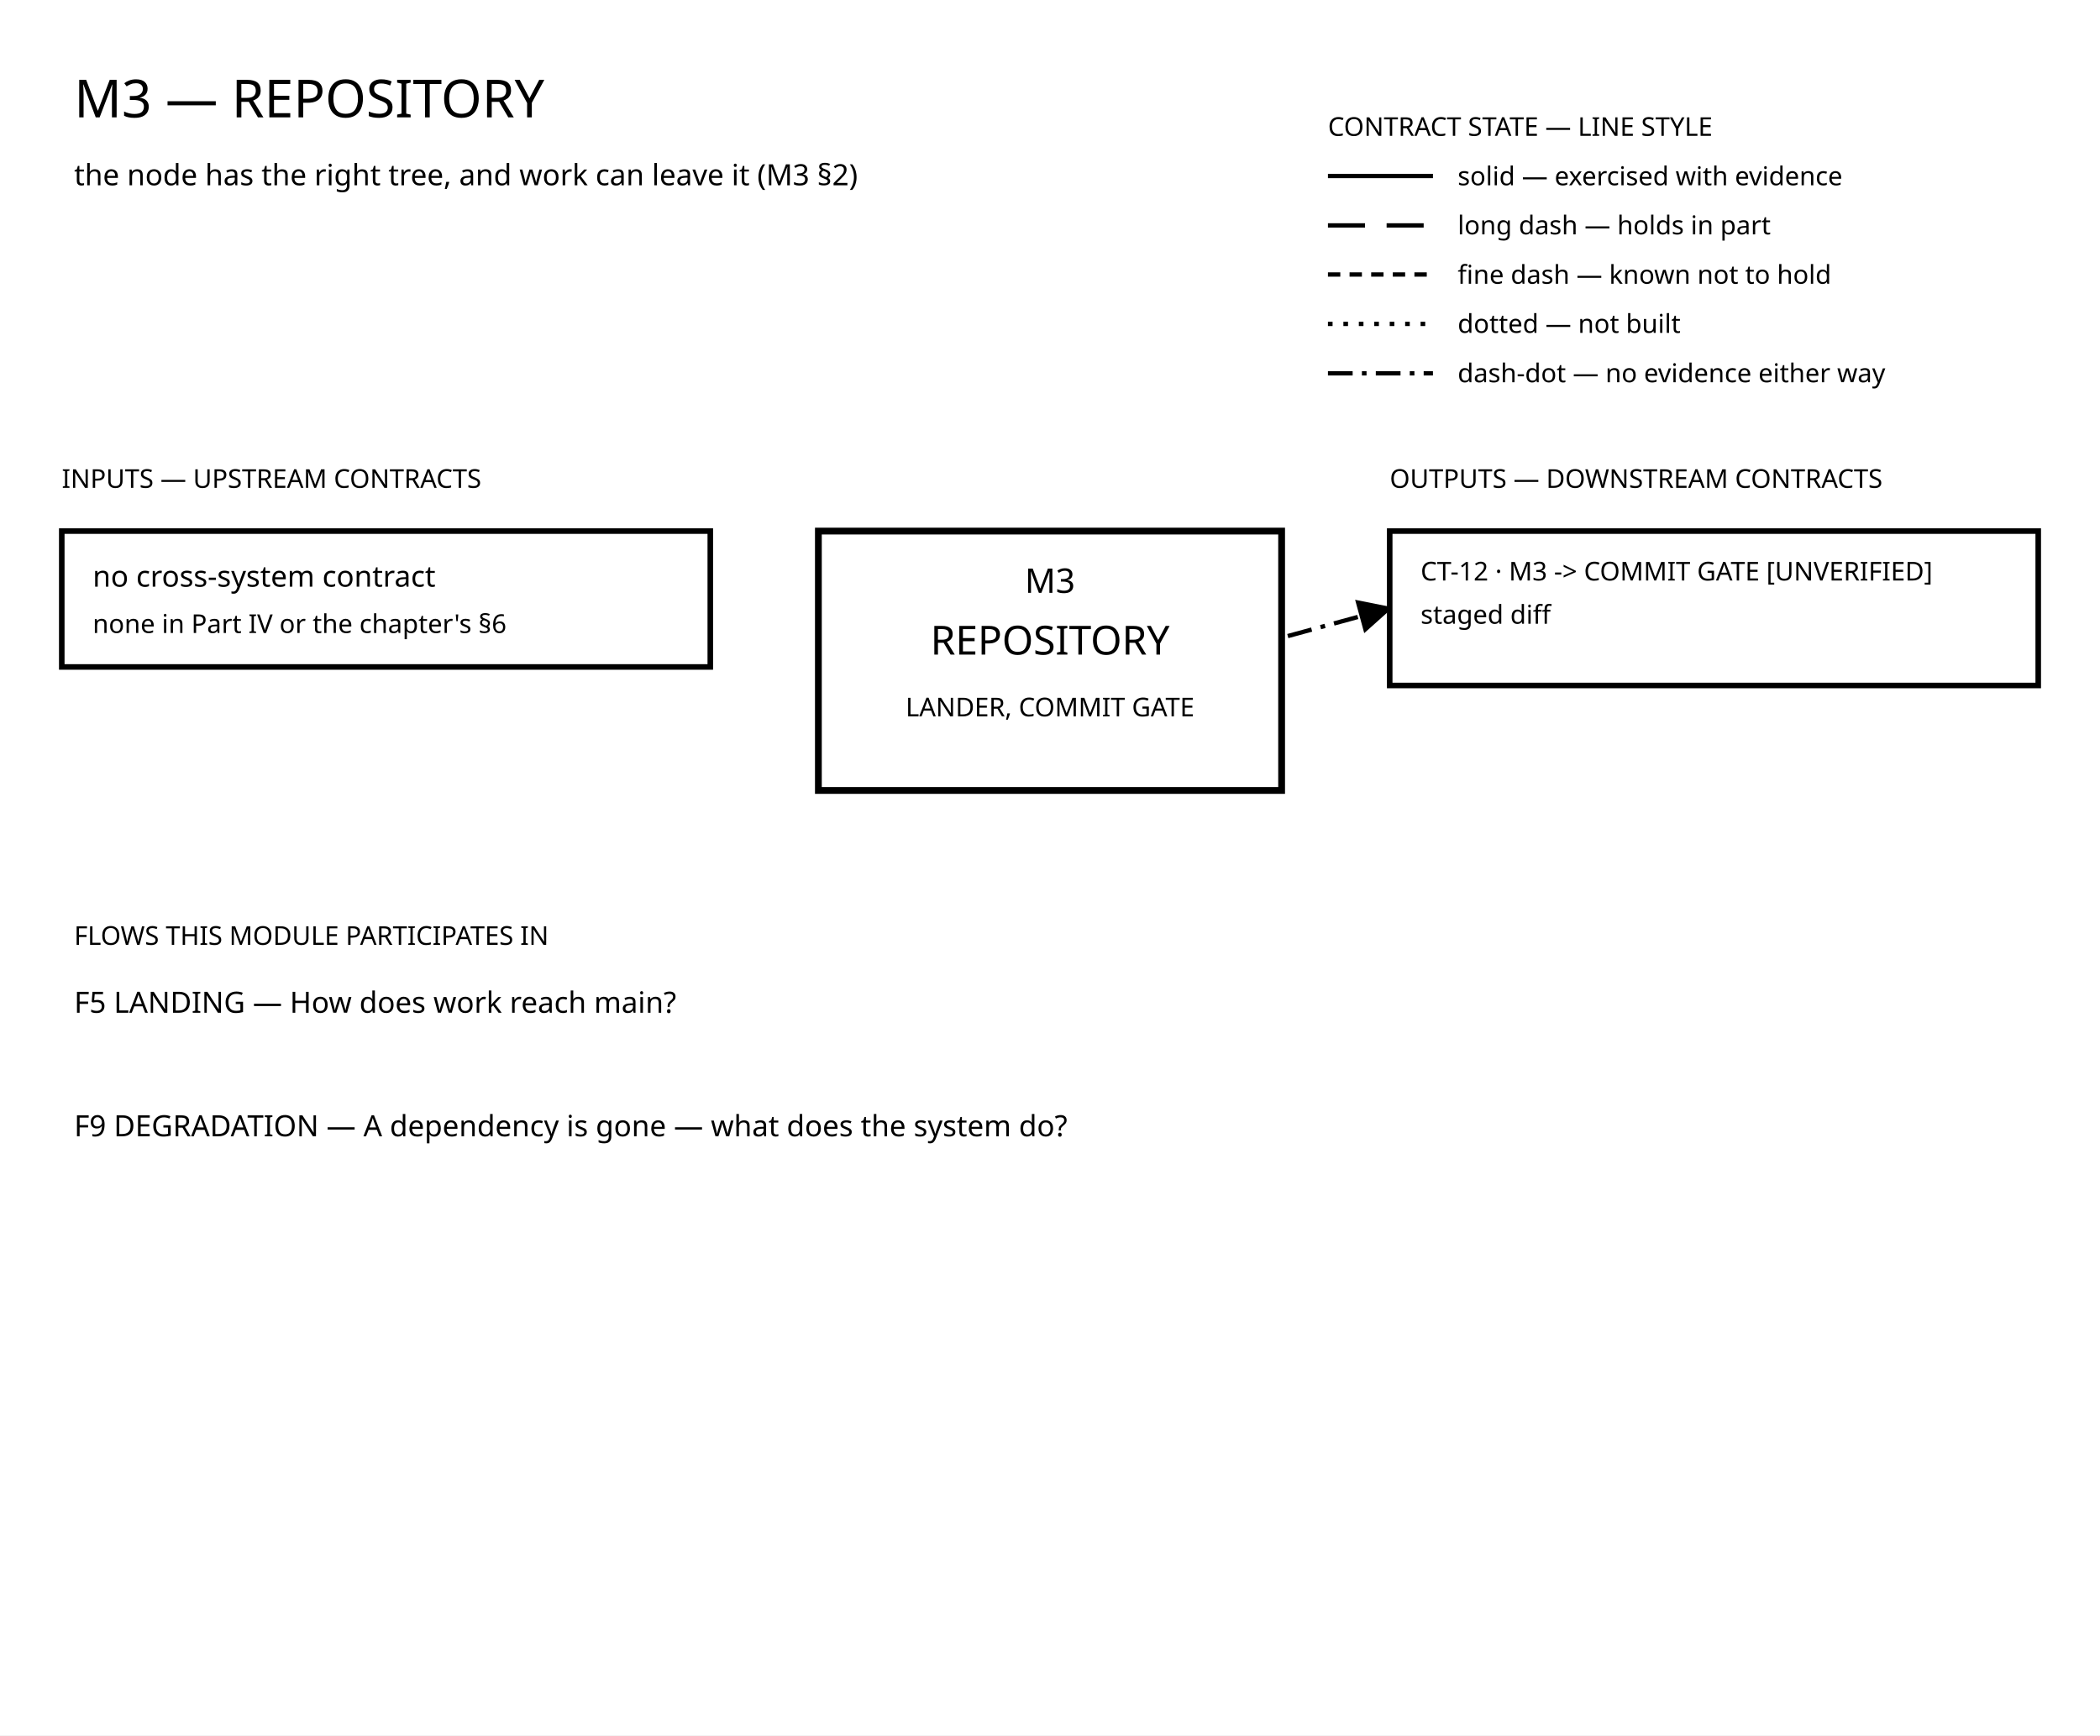
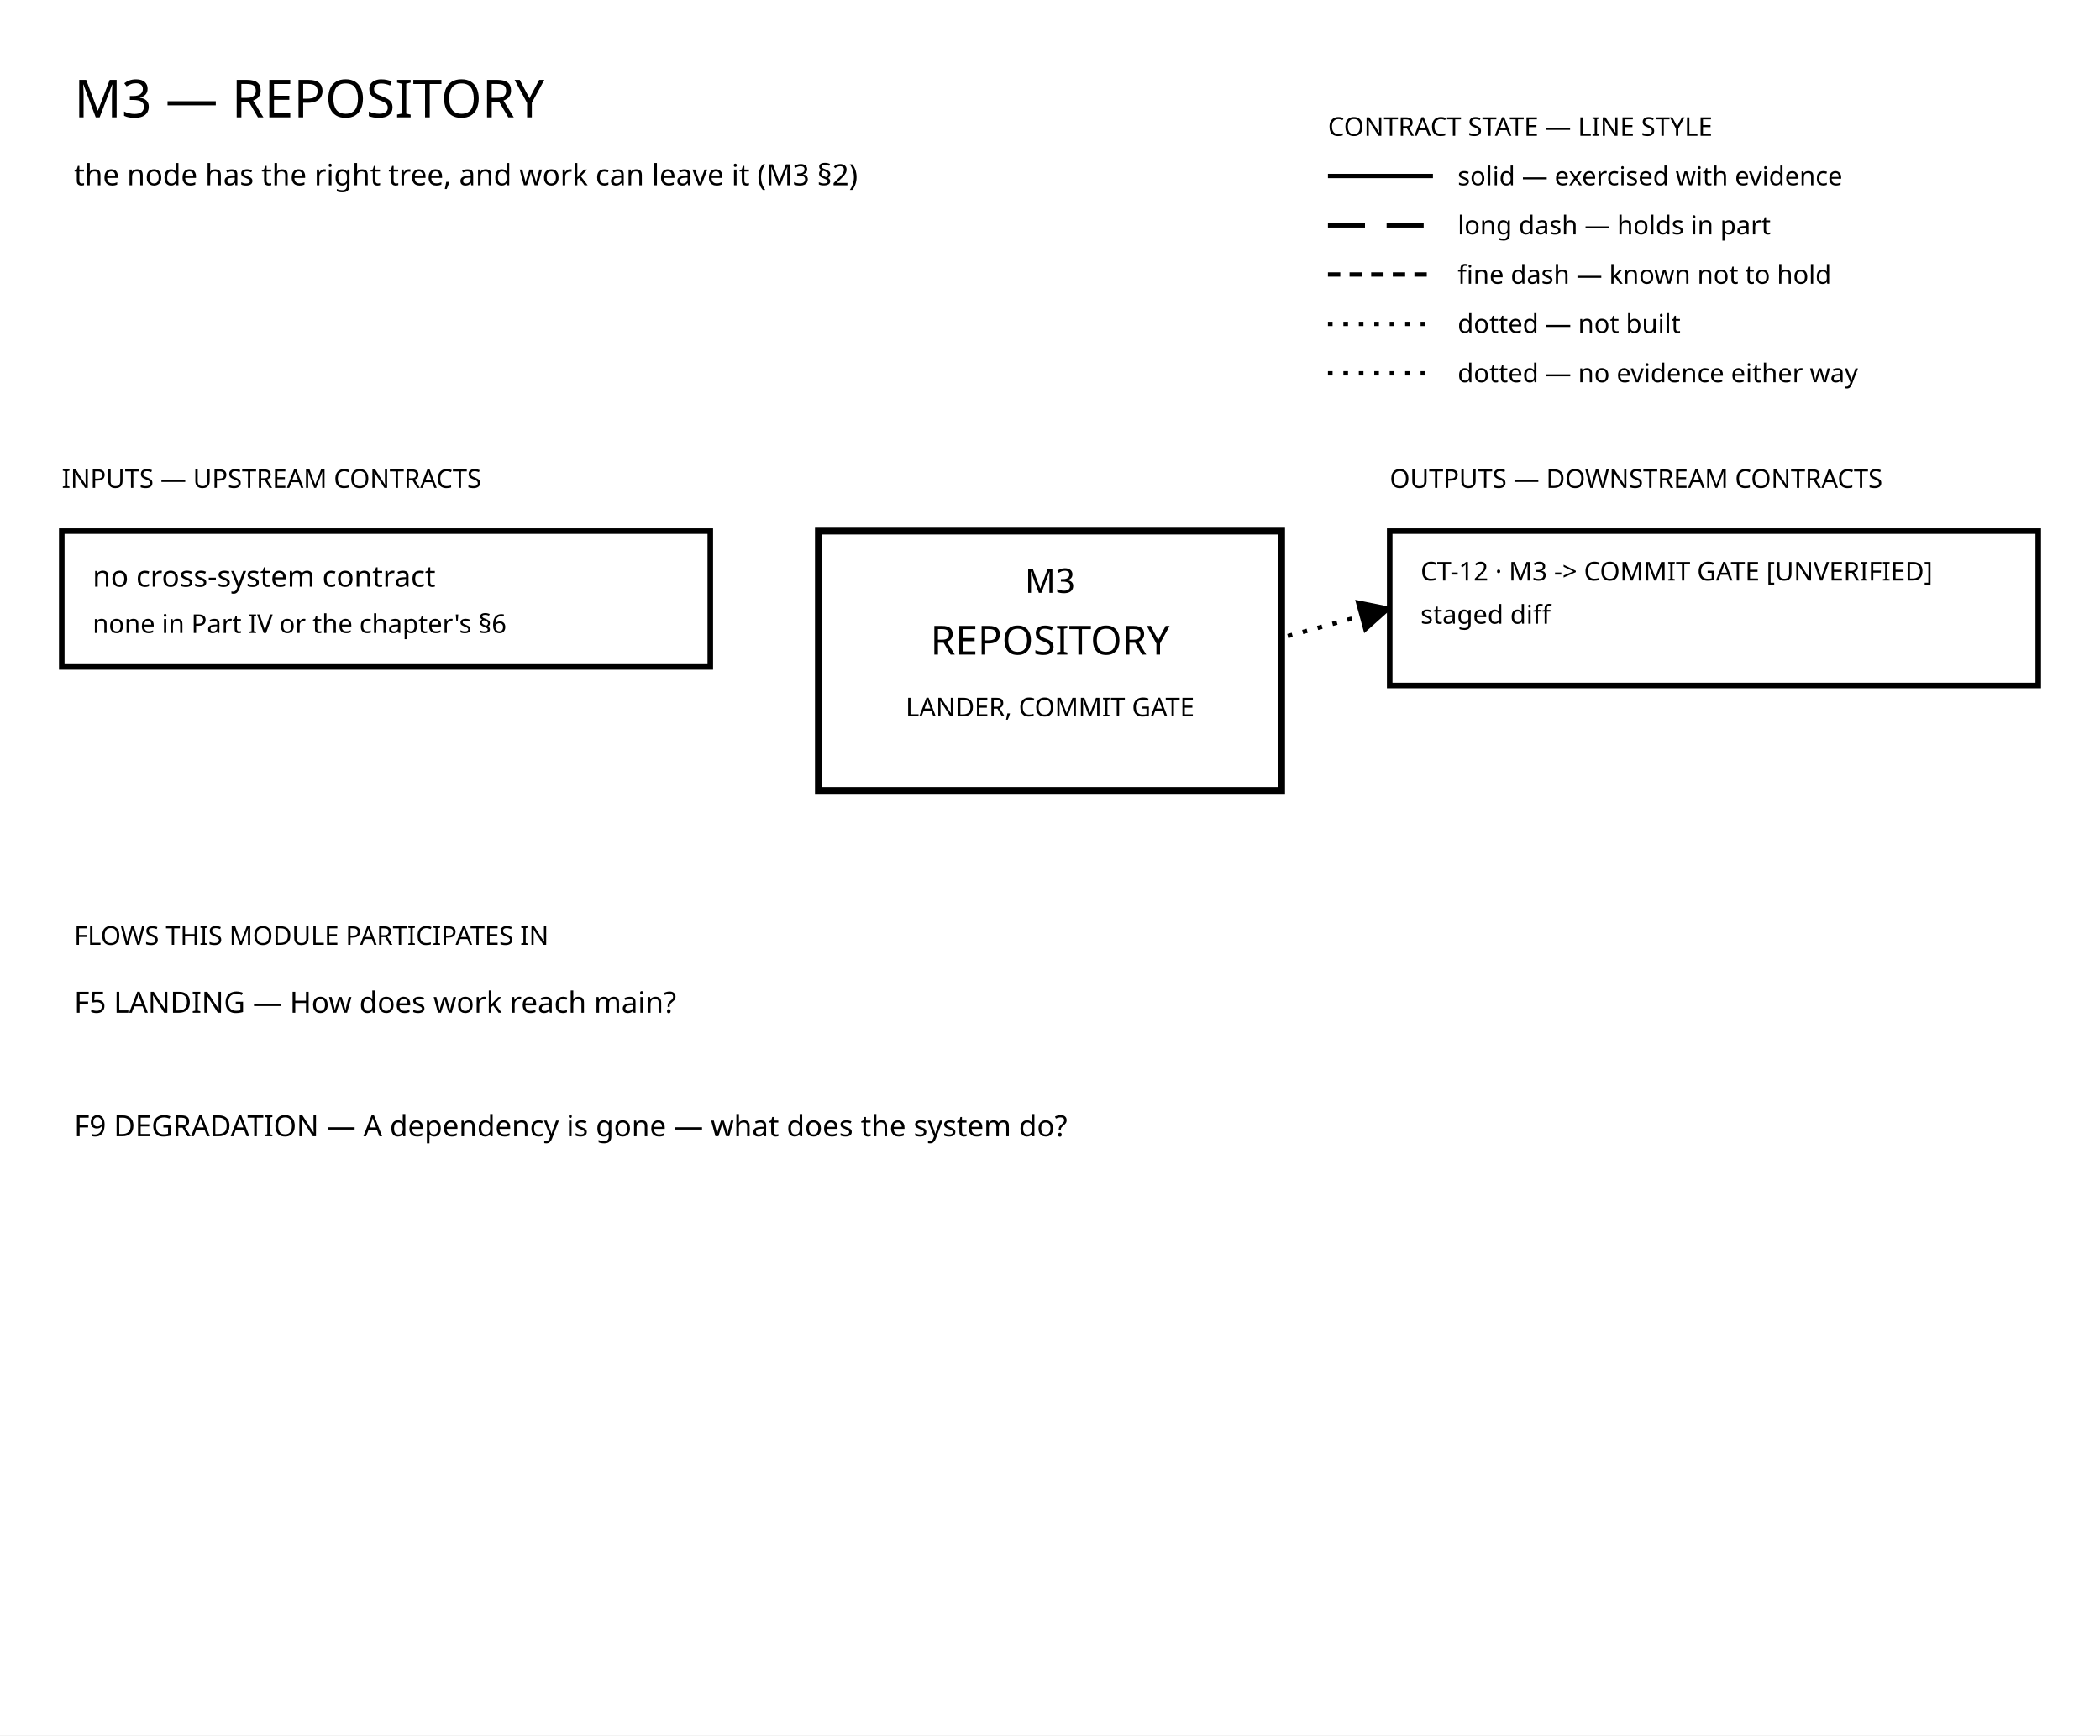
<svg xmlns="http://www.w3.org/2000/svg" width="170.0mm" height="140.5mm" viewBox="0 0 680 562.0" preserveAspectRatio="xMidYMid meet">
  <rect width="680" height="562.0" fill="#ffffff" />
  <defs>
    <marker id="ar" viewBox="0 0 10 10" refX="9" refY="5" markerWidth="8" markerHeight="8" orient="auto">
      <path d="M0,0 L10,5 L0,10 z" fill="#000000" />
    </marker>
  </defs>
  <g font-family="Routed Gothic Narrow, Routed Gothic, sans-serif">
    <text x="24.0" y="38.0" font-size="17.00" fill="#000000" text-anchor="start">M3 — REPOSITORY</text>
    <text x="24.0" y="60.0" font-size="9.50" fill="#000000" text-anchor="start">the node has the right tree, and work can leave it (M3 §2)</text>
    <rect x="265.0" y="172.0" width="150.0" height="84.0" fill="#ffffff" stroke="#000000" stroke-width="2.2" />
    <text x="340.0" y="192.0" font-size="11.00" fill="#000000" text-anchor="middle">M3</text>
    <text x="340.0" y="212.0" font-size="13.00" fill="#000000" text-anchor="middle">REPOSITORY</text>
    <text x="340.0" y="232.0" font-size="8.40" fill="#000000" text-anchor="middle">LANDER, COMMIT GATE</text>
    <text x="20.0" y="158.0" font-size="8.40" fill="#000000" text-anchor="start">INPUTS — UPSTREAM CONTRACTS</text>
    <rect x="20.0" y="172.0" width="210.0" height="44.0" fill="#ffffff" stroke="#000000" stroke-width="1.8" />
    <text x="30.0" y="190.0" font-size="9.50" fill="#000000" text-anchor="start">no cross-system contract</text>
    <text x="30.0" y="205.0" font-size="8.40" fill="#000000" text-anchor="start">none in Part IV or the chapter's §6</text>
    <text x="450.0" y="158.0" font-size="8.40" fill="#000000" text-anchor="start">OUTPUTS — DOWNSTREAM CONTRACTS</text>
-     <polyline points="417.0,206.0 450.0,197.0" fill="none" stroke="#000000" stroke-width="1.4" stroke-dasharray="8 3 1.5 3" marker-end="url(#ar)" />
+     <polyline points="417.0,206.0 450.0,197.0" fill="none" stroke="#000000" stroke-width="1.4" stroke-dasharray="1.5 3.5" marker-end="url(#ar)" />
    <rect x="450.0" y="172.0" width="210.0" height="50.0" fill="#ffffff" stroke="#000000" stroke-width="1.8" />
    <text x="460.0" y="188.0" font-size="8.40" fill="#000000" text-anchor="start">CT-12 · M3 -&gt; COMMIT GATE  [UNVERIFIED]</text>
    <text x="460.0" y="202.0" font-size="8.40" fill="#000000" text-anchor="start">staged diff</text>
    <text x="24.0" y="306.0" font-size="8.40" fill="#000000" text-anchor="start">FLOWS THIS MODULE PARTICIPATES IN</text>
    <text x="24.0" y="328.0" font-size="9.50" fill="#000000" text-anchor="start">F5 LANDING — How does work reach main?</text>
    <text x="24.0" y="368.0" font-size="9.50" fill="#000000" text-anchor="start">F9 DEGRADATION — A dependency is gone — what does the system do?</text>
    <text x="430.0" y="44.0" font-size="8.40" fill="#000000" text-anchor="start">CONTRACT STATE — LINE STYLE</text>
    <polyline points="430.0,57.0 464.0,57.0" fill="none" stroke="#000000" stroke-width="1.4" />
    <text x="472.0" y="60.0" font-size="8.40" fill="#000000" text-anchor="start">solid — exercised with evidence</text>
    <polyline points="430.0,73.0 464.0,73.0" fill="none" stroke="#000000" stroke-width="1.4" stroke-dasharray="12 7" />
    <text x="472.0" y="75.9" font-size="8.40" fill="#000000" text-anchor="start">long dash — holds in part</text>
    <polyline points="430.0,88.9 464.0,88.9" fill="none" stroke="#000000" stroke-width="1.4" stroke-dasharray="4 3" />
    <text x="472.0" y="91.9" font-size="8.40" fill="#000000" text-anchor="start">fine dash — known not to hold</text>
    <polyline points="430.0,104.9 464.0,104.9" fill="none" stroke="#000000" stroke-width="1.4" stroke-dasharray="1.5 3.5" />
    <text x="472.0" y="107.8" font-size="8.40" fill="#000000" text-anchor="start">dotted — not built</text>
-     <polyline points="430.0,120.9 464.0,120.9" fill="none" stroke="#000000" stroke-width="1.4" stroke-dasharray="8 3 1.5 3" />
-     <text x="472.0" y="123.8" font-size="8.40" fill="#000000" text-anchor="start">dash-dot — no evidence either way</text>
+     <polyline points="430.0,120.9 464.0,120.9" fill="none" stroke="#000000" stroke-width="1.4" stroke-dasharray="1.5 3.5" />
+     <text x="472.0" y="123.8" font-size="8.40" fill="#000000" text-anchor="start">dotted — no evidence either way</text>
  </g>
</svg>
